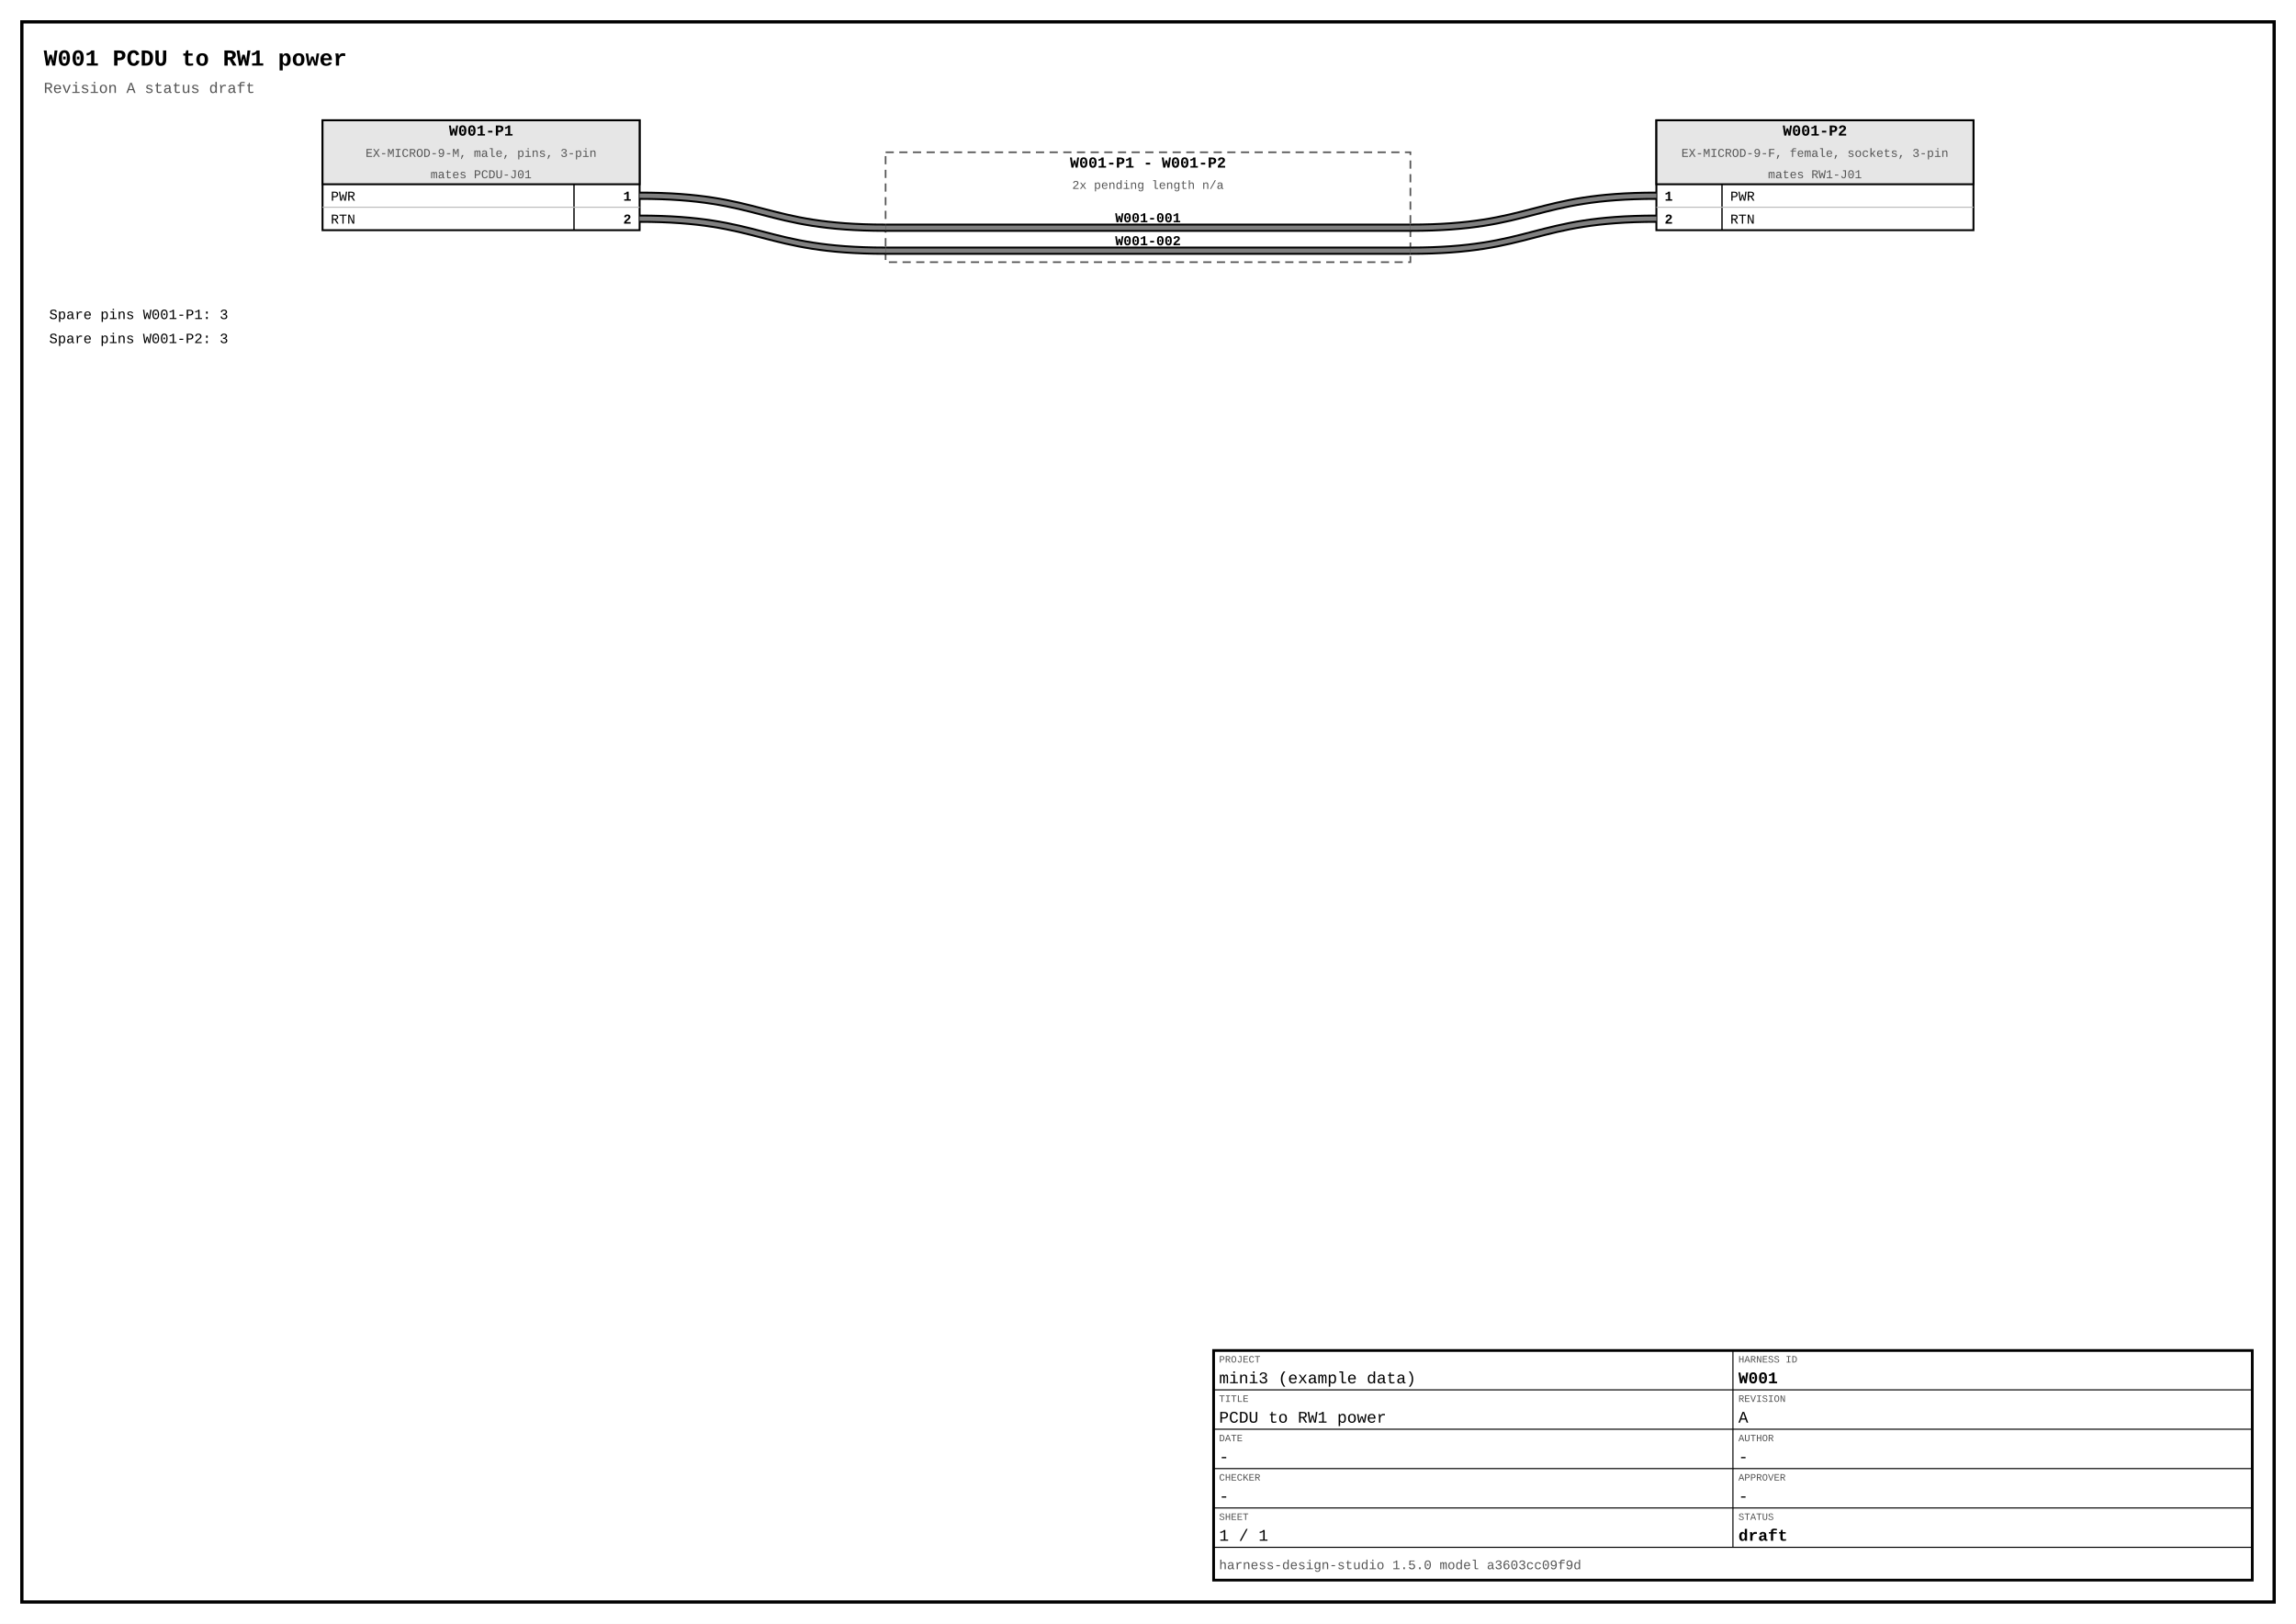
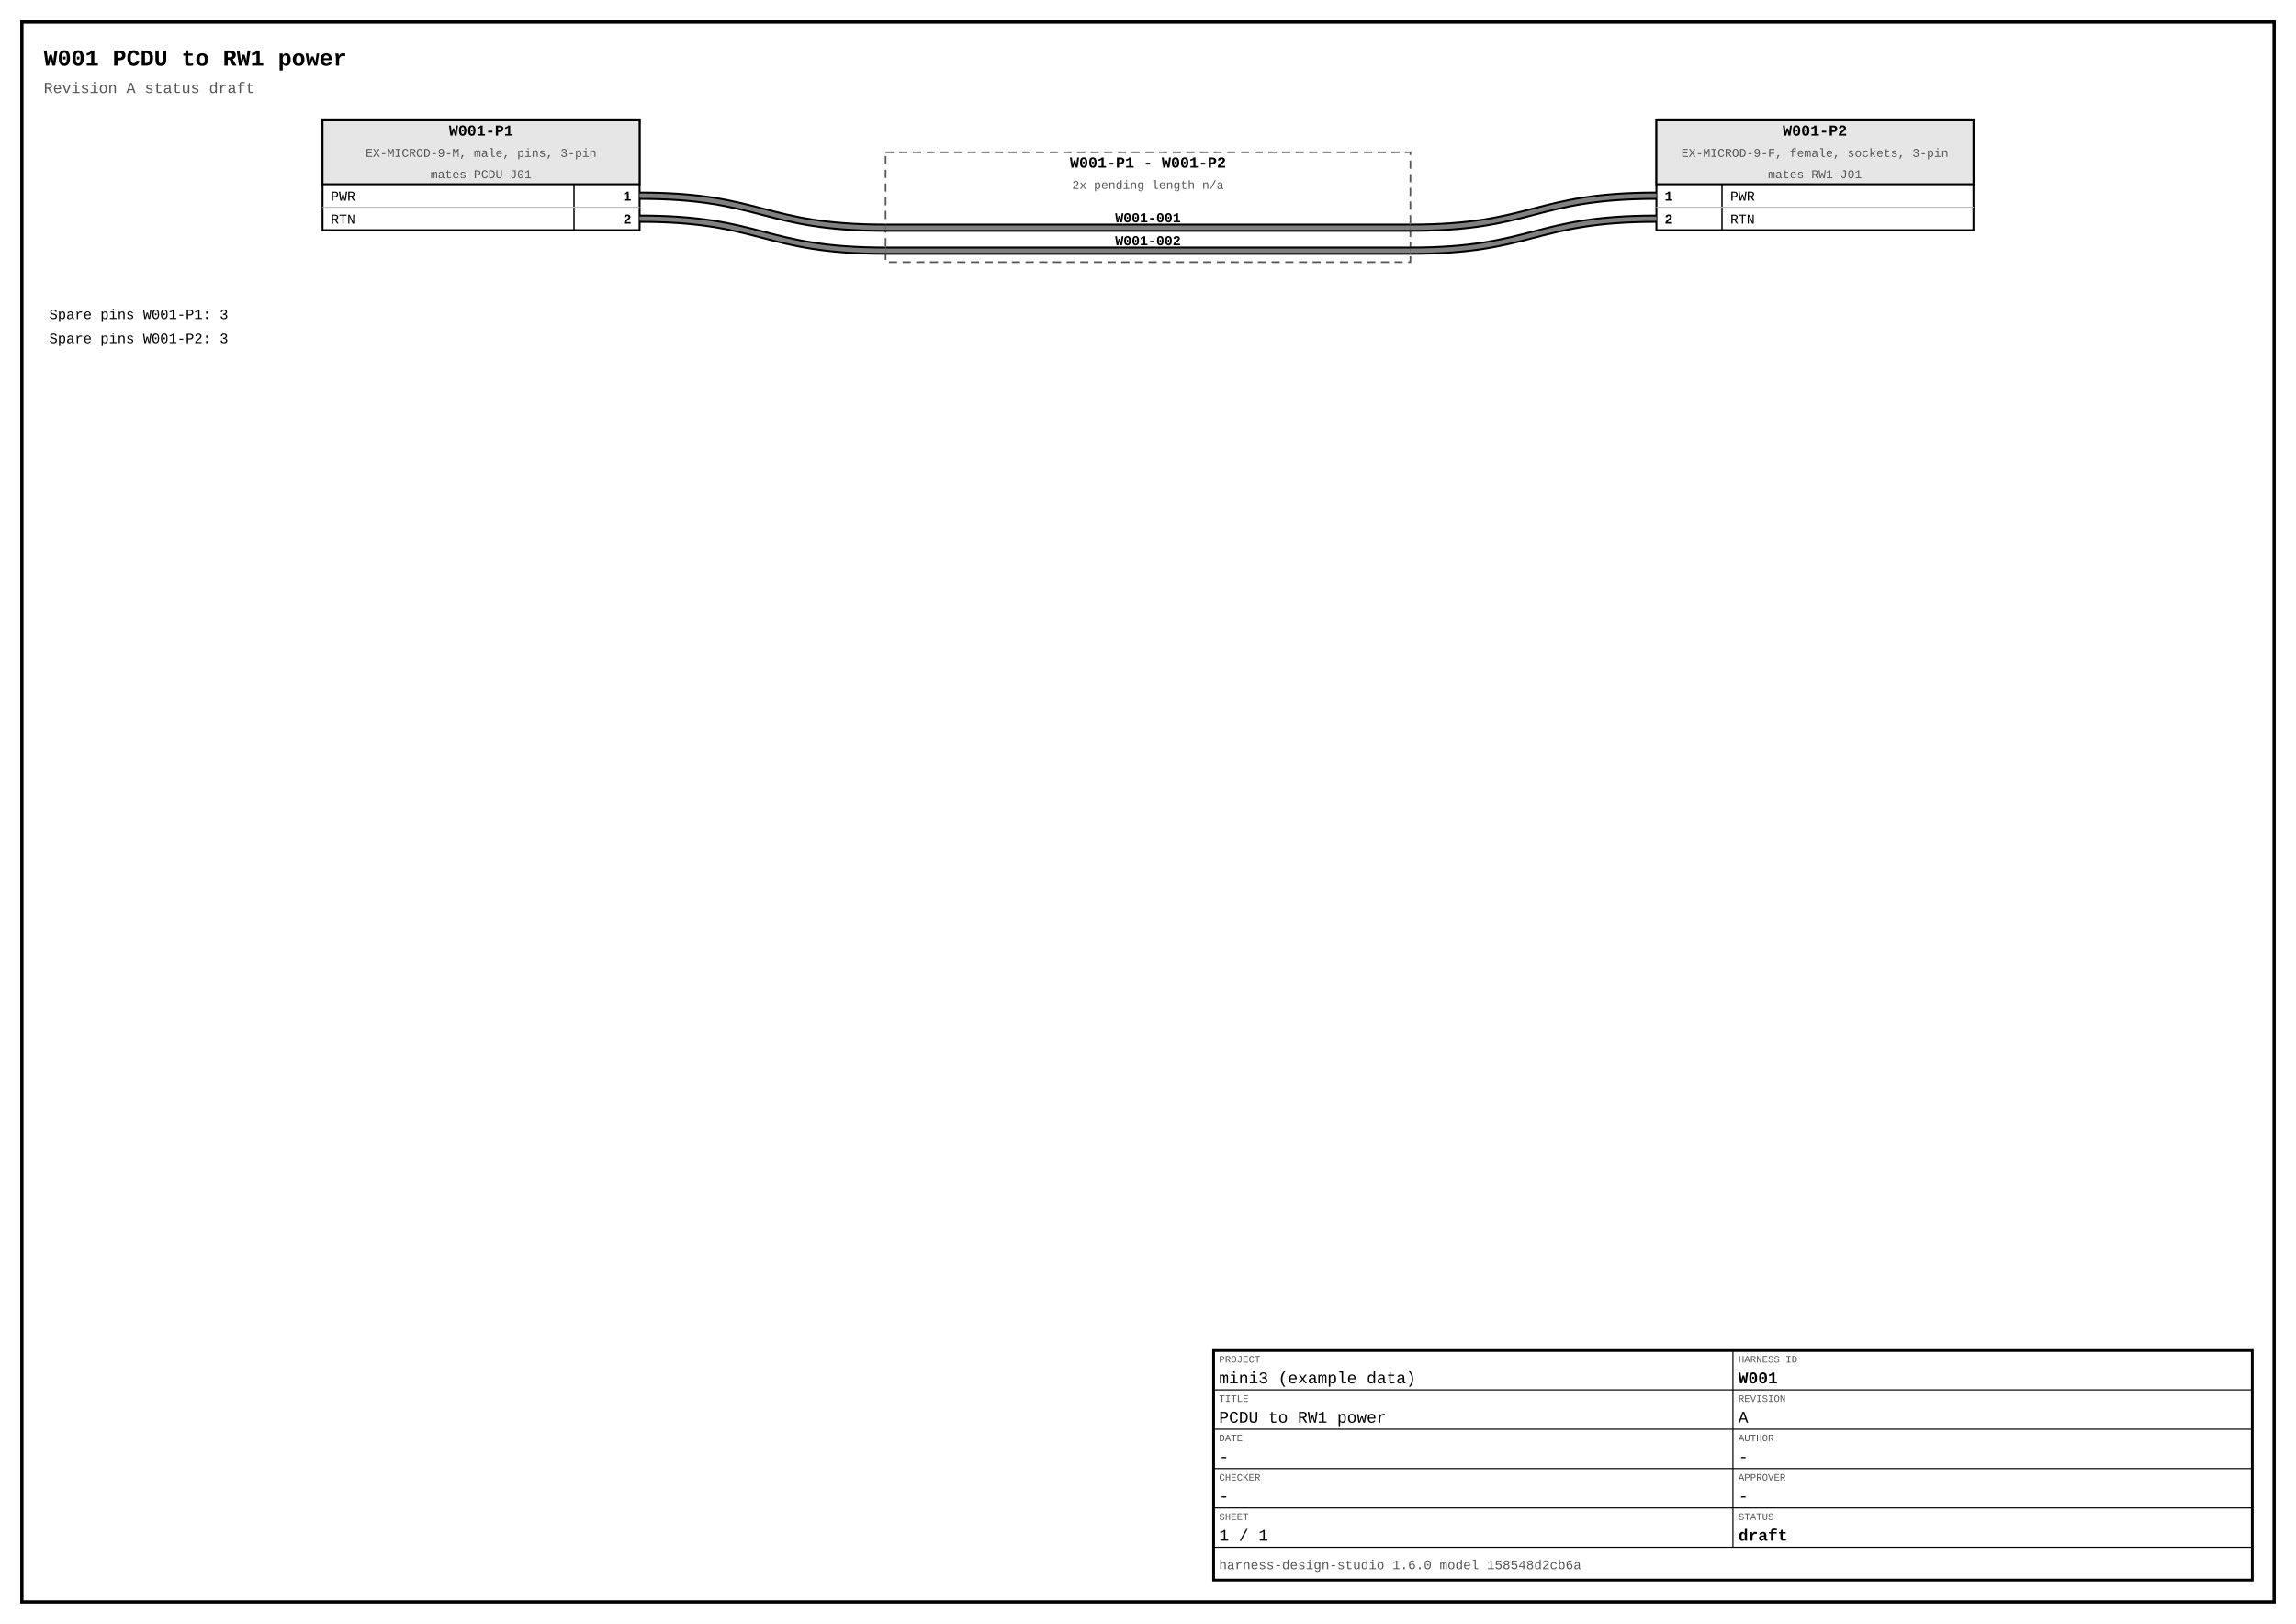
<svg xmlns="http://www.w3.org/2000/svg" width="420mm" height="297mm" viewBox="0 0 420 297" font-family="Courier New, Courier, monospace">
  <rect x="0" y="0" width="420" height="297" fill="#ffffff" />
  <rect x="4" y="4" width="412" height="289" fill="none" stroke="#000000" stroke-width="0.6" />
  <text x="8" y="12" font-size="4.2" font-weight="bold" text-anchor="start" fill="#000000">W001  PCDU to RW1 power</text>
  <text x="8" y="17" font-size="2.8" text-anchor="start" fill="#555555">Revision A  status draft</text>
  <rect x="59" y="22" width="58" height="20.1" fill="#ffffff" stroke="#000000" stroke-width="0.35" />
  <rect x="59" y="22" width="58" height="11.7" fill="#e6e6e6" stroke="#000000" stroke-width="0.35" />
  <text x="88" y="24.8" font-size="2.8" font-weight="bold" text-anchor="middle" fill="#000000">W001-P1</text>
  <text x="88" y="28.7" font-size="2.2" text-anchor="middle" fill="#555555">EX-MICROD-9-M, male, pins, 3-pin</text>
  <text x="88" y="32.6" font-size="2.2" text-anchor="middle" fill="#555555">mates PCDU-J01</text>
  <line x1="105" y1="33.7" x2="105" y2="42.1" stroke="#000000" stroke-width="0.25" />
  <line x1="59" y1="37.9" x2="117" y2="37.9" stroke="#bbbbbb" stroke-width="0.2" />
  <text x="60.5" y="36.7" font-size="2.5" text-anchor="start" fill="#000000" data-ref="sig/W001-P1/1">PWR</text>
  <text x="115.5" y="36.7" font-size="2.5" font-weight="bold" text-anchor="end" fill="#000000" data-ref="pin/W001-P1/1">1</text>
  <text x="60.5" y="40.9" font-size="2.5" text-anchor="start" fill="#000000" data-ref="sig/W001-P1/2">RTN</text>
  <text x="115.5" y="40.9" font-size="2.5" font-weight="bold" text-anchor="end" fill="#000000" data-ref="pin/W001-P1/2">2</text>
  <rect x="303" y="22" width="58" height="20.1" fill="#ffffff" stroke="#000000" stroke-width="0.35" />
  <rect x="303" y="22" width="58" height="11.7" fill="#e6e6e6" stroke="#000000" stroke-width="0.35" />
  <text x="332" y="24.8" font-size="2.8" font-weight="bold" text-anchor="middle" fill="#000000">W001-P2</text>
  <text x="332" y="28.7" font-size="2.2" text-anchor="middle" fill="#555555">EX-MICROD-9-F, female, sockets, 3-pin</text>
  <text x="332" y="32.6" font-size="2.2" text-anchor="middle" fill="#555555">mates RW1-J01</text>
  <line x1="315" y1="33.7" x2="315" y2="42.1" stroke="#000000" stroke-width="0.25" />
  <line x1="303" y1="37.9" x2="361" y2="37.9" stroke="#bbbbbb" stroke-width="0.2" />
  <text x="304.5" y="36.7" font-size="2.5" font-weight="bold" text-anchor="start" fill="#000000" data-ref="pin/W001-P2/1">1</text>
  <text x="316.5" y="36.7" font-size="2.5" text-anchor="start" fill="#000000" data-ref="sig/W001-P2/1">PWR</text>
  <text x="304.5" y="40.9" font-size="2.5" font-weight="bold" text-anchor="start" fill="#000000" data-ref="pin/W001-P2/2">2</text>
  <text x="316.5" y="40.9" font-size="2.5" text-anchor="start" fill="#000000" data-ref="sig/W001-P2/2">RTN</text>
  <rect x="162" y="27.85" width="96" height="20.1" fill="none" stroke="#555555" stroke-width="0.3" stroke-dasharray="1.5 1" />
  <text x="210" y="30.65" font-size="2.8" font-weight="bold" text-anchor="middle" fill="#000000">W001-P1 - W001-P2</text>
  <text x="210" y="34.55" font-size="2.2" text-anchor="middle" fill="#555555">2x  pending  length n/a</text>
  <path d="M 117 35.8 C 139.5 35.8 139.5 41.65 162 41.65" fill="none" stroke="#000000" stroke-width="1.5" />
  <line x1="162" y1="41.65" x2="258" y2="41.65" stroke="#000000" stroke-width="1.5" />
  <path d="M 258 41.65 C 280.5 41.65 280.5 35.8 303 35.8" fill="none" stroke="#000000" stroke-width="1.5" />
  <path d="M 117 35.8 C 139.5 35.8 139.5 41.65 162 41.65" fill="none" stroke="#808080" stroke-width="0.8" />
  <line x1="162" y1="41.65" x2="258" y2="41.65" stroke="#808080" stroke-width="0.8" />
  <path d="M 258 41.65 C 280.5 41.65 280.5 35.8 303 35.8" fill="none" stroke="#808080" stroke-width="0.8" />
  <text x="210" y="40.65" font-size="2.5" font-weight="bold" text-anchor="middle" fill="#000000">W001-001</text>
  <path d="M 117 40 C 139.5 40 139.5 45.85 162 45.85" fill="none" stroke="#000000" stroke-width="1.5" />
  <line x1="162" y1="45.85" x2="258" y2="45.85" stroke="#000000" stroke-width="1.5" />
  <path d="M 258 45.85 C 280.5 45.85 280.5 40 303 40" fill="none" stroke="#000000" stroke-width="1.5" />
  <path d="M 117 40 C 139.5 40 139.5 45.85 162 45.85" fill="none" stroke="#808080" stroke-width="0.8" />
  <line x1="162" y1="45.85" x2="258" y2="45.85" stroke="#808080" stroke-width="0.8" />
  <path d="M 258 45.85 C 280.5 45.85 280.5 40 303 40" fill="none" stroke="#808080" stroke-width="0.8" />
  <text x="210" y="44.85" font-size="2.5" font-weight="bold" text-anchor="middle" fill="#000000">W001-002</text>
  <text x="9" y="58.35" font-size="2.6" text-anchor="start" fill="#000000">Spare pins W001-P1: 3</text>
  <text x="9" y="62.75" font-size="2.6" text-anchor="start" fill="#000000">Spare pins W001-P2: 3</text>
  <rect x="222" y="247" width="190" height="42" fill="none" stroke="#000000" stroke-width="0.5" />
  <line x1="222" y1="247" x2="317" y2="247" stroke="#000000" stroke-width="0.2" />
  <text x="223" y="249.2" font-size="1.8" text-anchor="start" fill="#555555">PROJECT</text>
  <text x="223" y="253" font-size="3" text-anchor="start" fill="#000000">mini3 (example data)</text>
  <line x1="317" y1="247" x2="412" y2="247" stroke="#000000" stroke-width="0.2" />
  <text x="318" y="249.2" font-size="1.8" text-anchor="start" fill="#555555">HARNESS ID</text>
  <text x="318" y="253" font-size="3" font-weight="bold" text-anchor="start" fill="#000000">W001</text>
  <line x1="222" y1="254.2" x2="317" y2="254.2" stroke="#000000" stroke-width="0.2" />
  <text x="223" y="256.4" font-size="1.8" text-anchor="start" fill="#555555">TITLE</text>
  <text x="223" y="260.2" font-size="3" text-anchor="start" fill="#000000">PCDU to RW1 power</text>
  <line x1="317" y1="254.2" x2="412" y2="254.2" stroke="#000000" stroke-width="0.2" />
  <text x="318" y="256.4" font-size="1.8" text-anchor="start" fill="#555555">REVISION</text>
  <text x="318" y="260.2" font-size="3" text-anchor="start" fill="#000000">A</text>
  <line x1="222" y1="261.4" x2="317" y2="261.4" stroke="#000000" stroke-width="0.2" />
  <text x="223" y="263.6" font-size="1.8" text-anchor="start" fill="#555555">DATE</text>
  <text x="223" y="267.4" font-size="3" text-anchor="start" fill="#000000">-</text>
  <line x1="317" y1="261.4" x2="412" y2="261.4" stroke="#000000" stroke-width="0.2" />
  <text x="318" y="263.6" font-size="1.8" text-anchor="start" fill="#555555">AUTHOR</text>
  <text x="318" y="267.4" font-size="3" text-anchor="start" fill="#000000">-</text>
  <line x1="222" y1="268.6" x2="317" y2="268.6" stroke="#000000" stroke-width="0.2" />
  <text x="223" y="270.8" font-size="1.8" text-anchor="start" fill="#555555">CHECKER</text>
  <text x="223" y="274.6" font-size="3" text-anchor="start" fill="#000000">-</text>
  <line x1="317" y1="268.6" x2="412" y2="268.6" stroke="#000000" stroke-width="0.2" />
  <text x="318" y="270.8" font-size="1.8" text-anchor="start" fill="#555555">APPROVER</text>
  <text x="318" y="274.6" font-size="3" text-anchor="start" fill="#000000">-</text>
  <line x1="222" y1="275.8" x2="317" y2="275.8" stroke="#000000" stroke-width="0.2" />
  <text x="223" y="278" font-size="1.8" text-anchor="start" fill="#555555">SHEET</text>
  <text x="223" y="281.8" font-size="3" text-anchor="start" fill="#000000">1 / 1</text>
  <line x1="317" y1="275.8" x2="412" y2="275.8" stroke="#000000" stroke-width="0.2" />
  <text x="318" y="278" font-size="1.8" text-anchor="start" fill="#555555">STATUS</text>
  <text x="318" y="281.8" font-size="3" font-weight="bold" text-anchor="start" fill="#000000">draft</text>
  <line x1="317" y1="247" x2="317" y2="283" stroke="#000000" stroke-width="0.2" />
  <line x1="222" y1="283" x2="412" y2="283" stroke="#000000" stroke-width="0.2" />
-   <text x="223" y="287" font-size="2.4" text-anchor="start" fill="#555555">harness-design-studio 1.5.0 model a3603cc09f9d</text>
+   <text x="223" y="287" font-size="2.4" text-anchor="start" fill="#555555">harness-design-studio 1.6.0 model 158548d2cb6a</text>
</svg>
